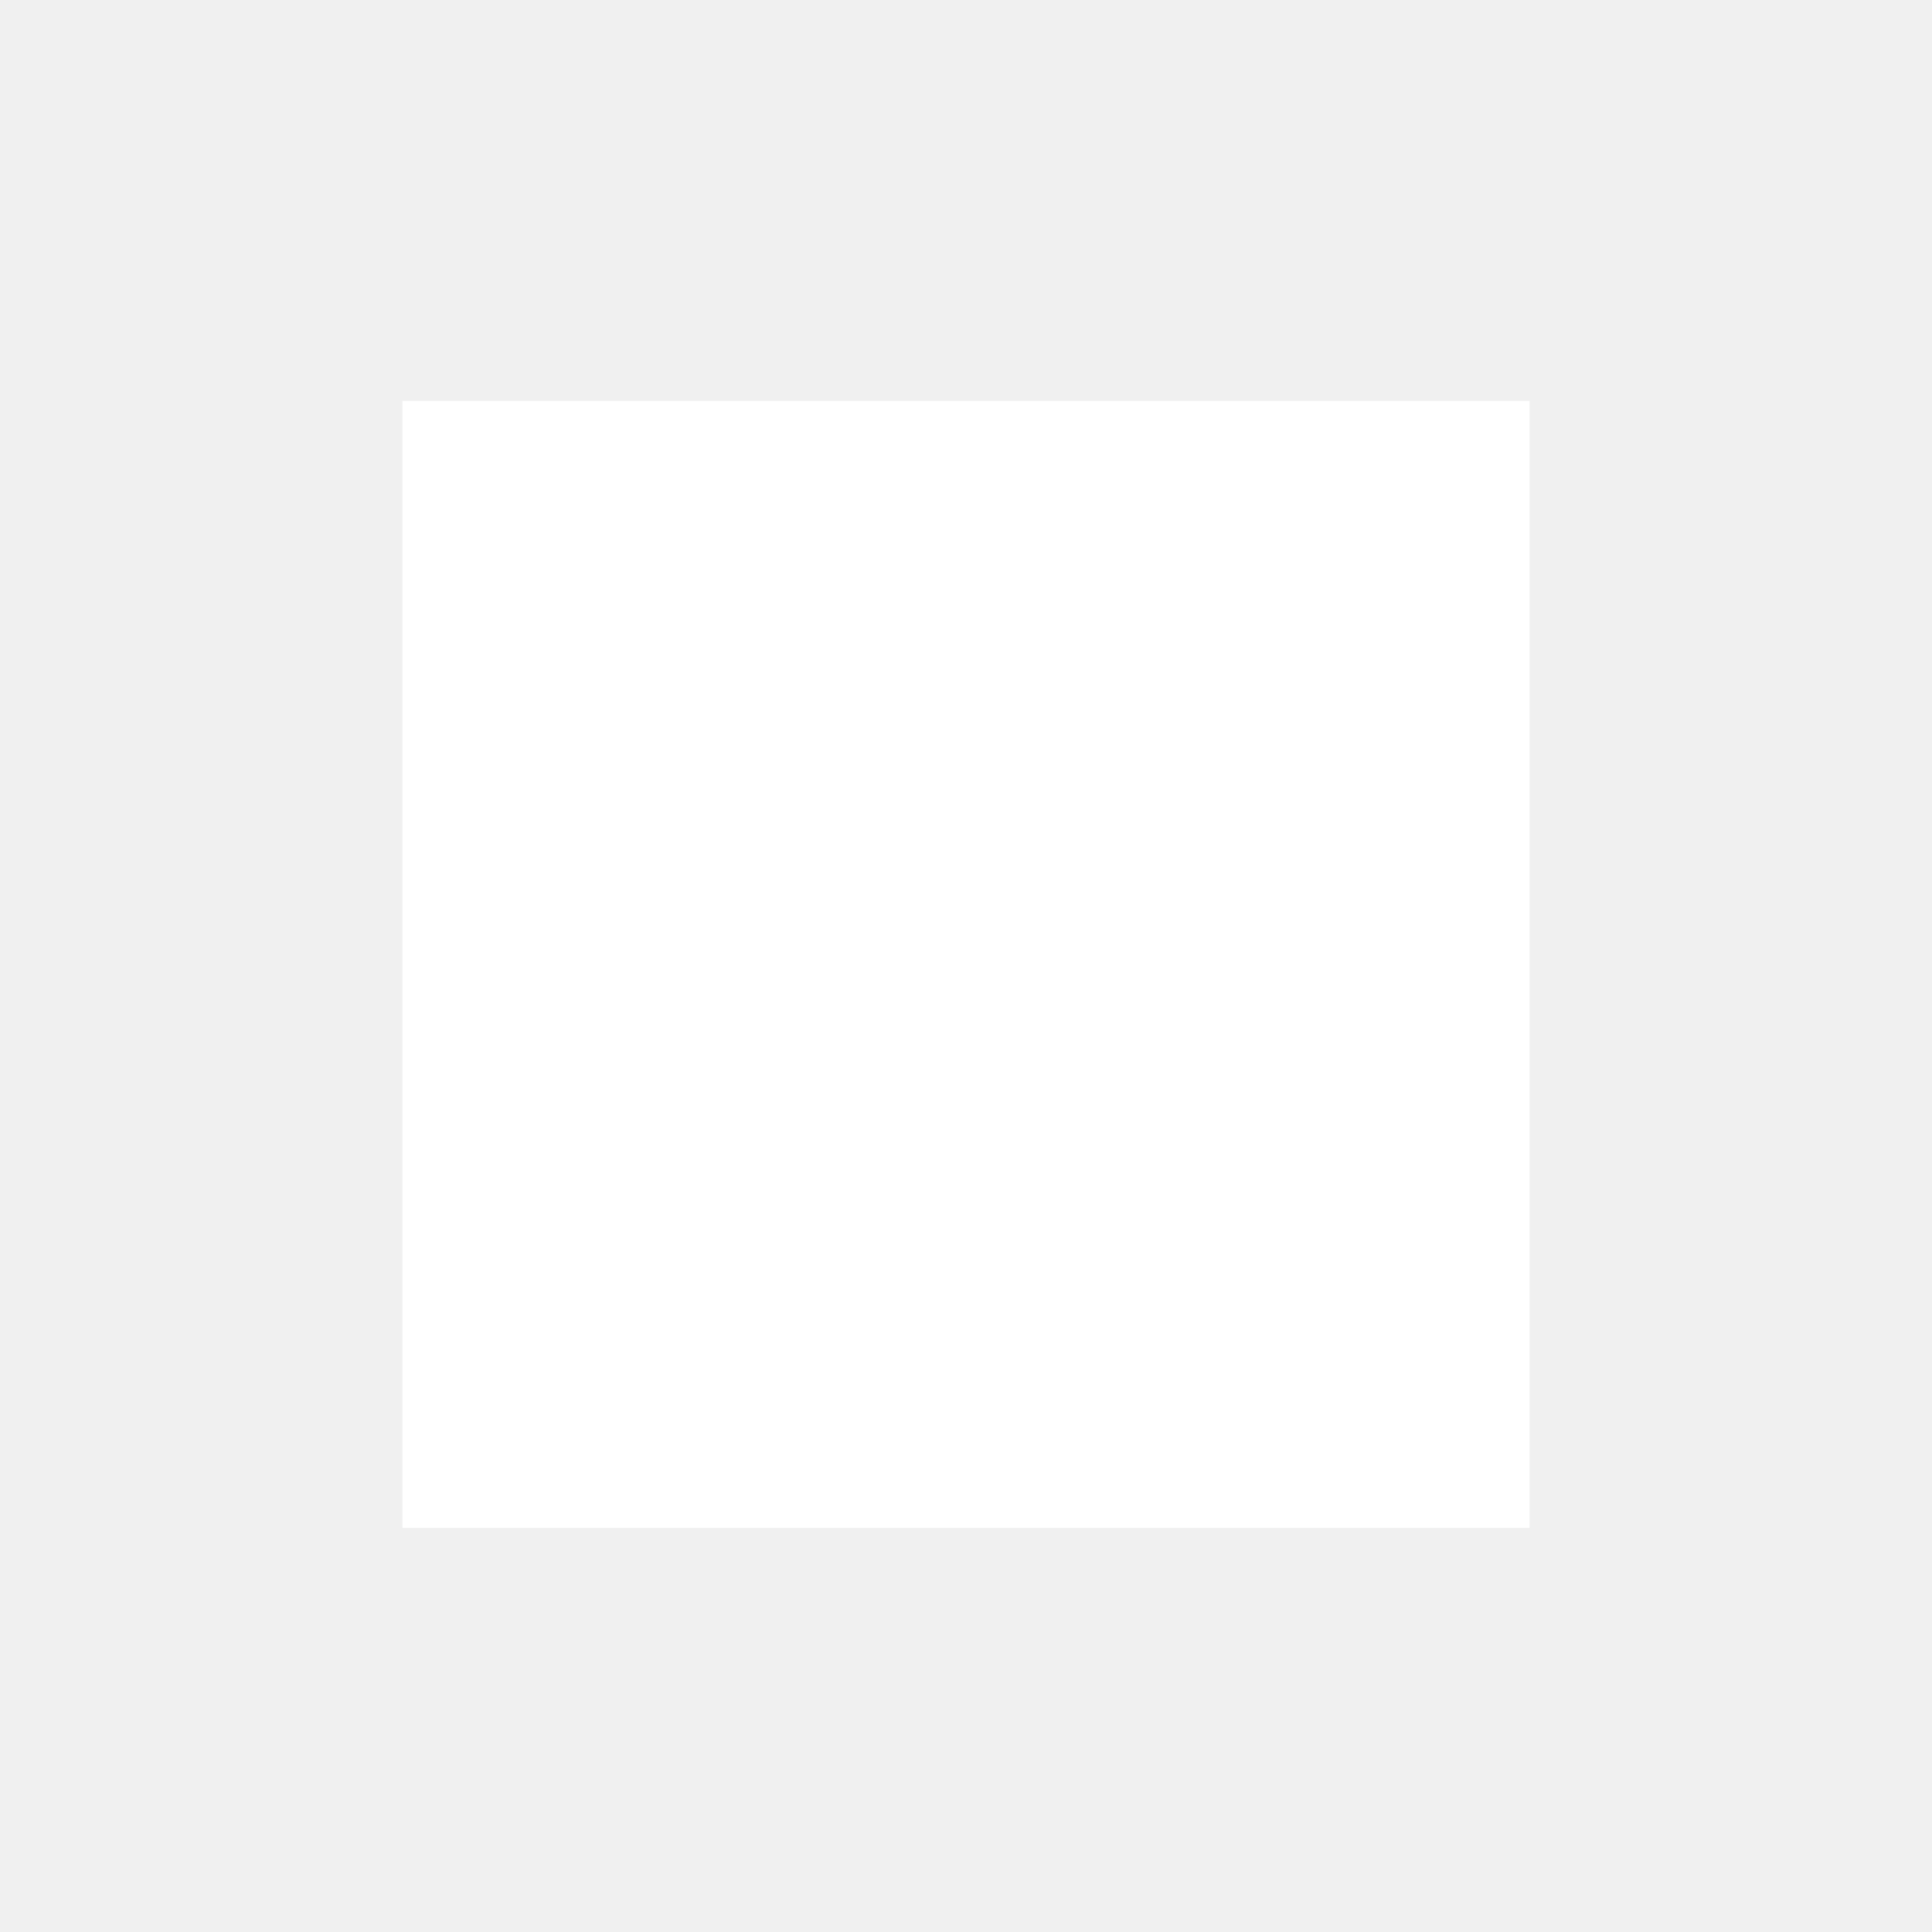
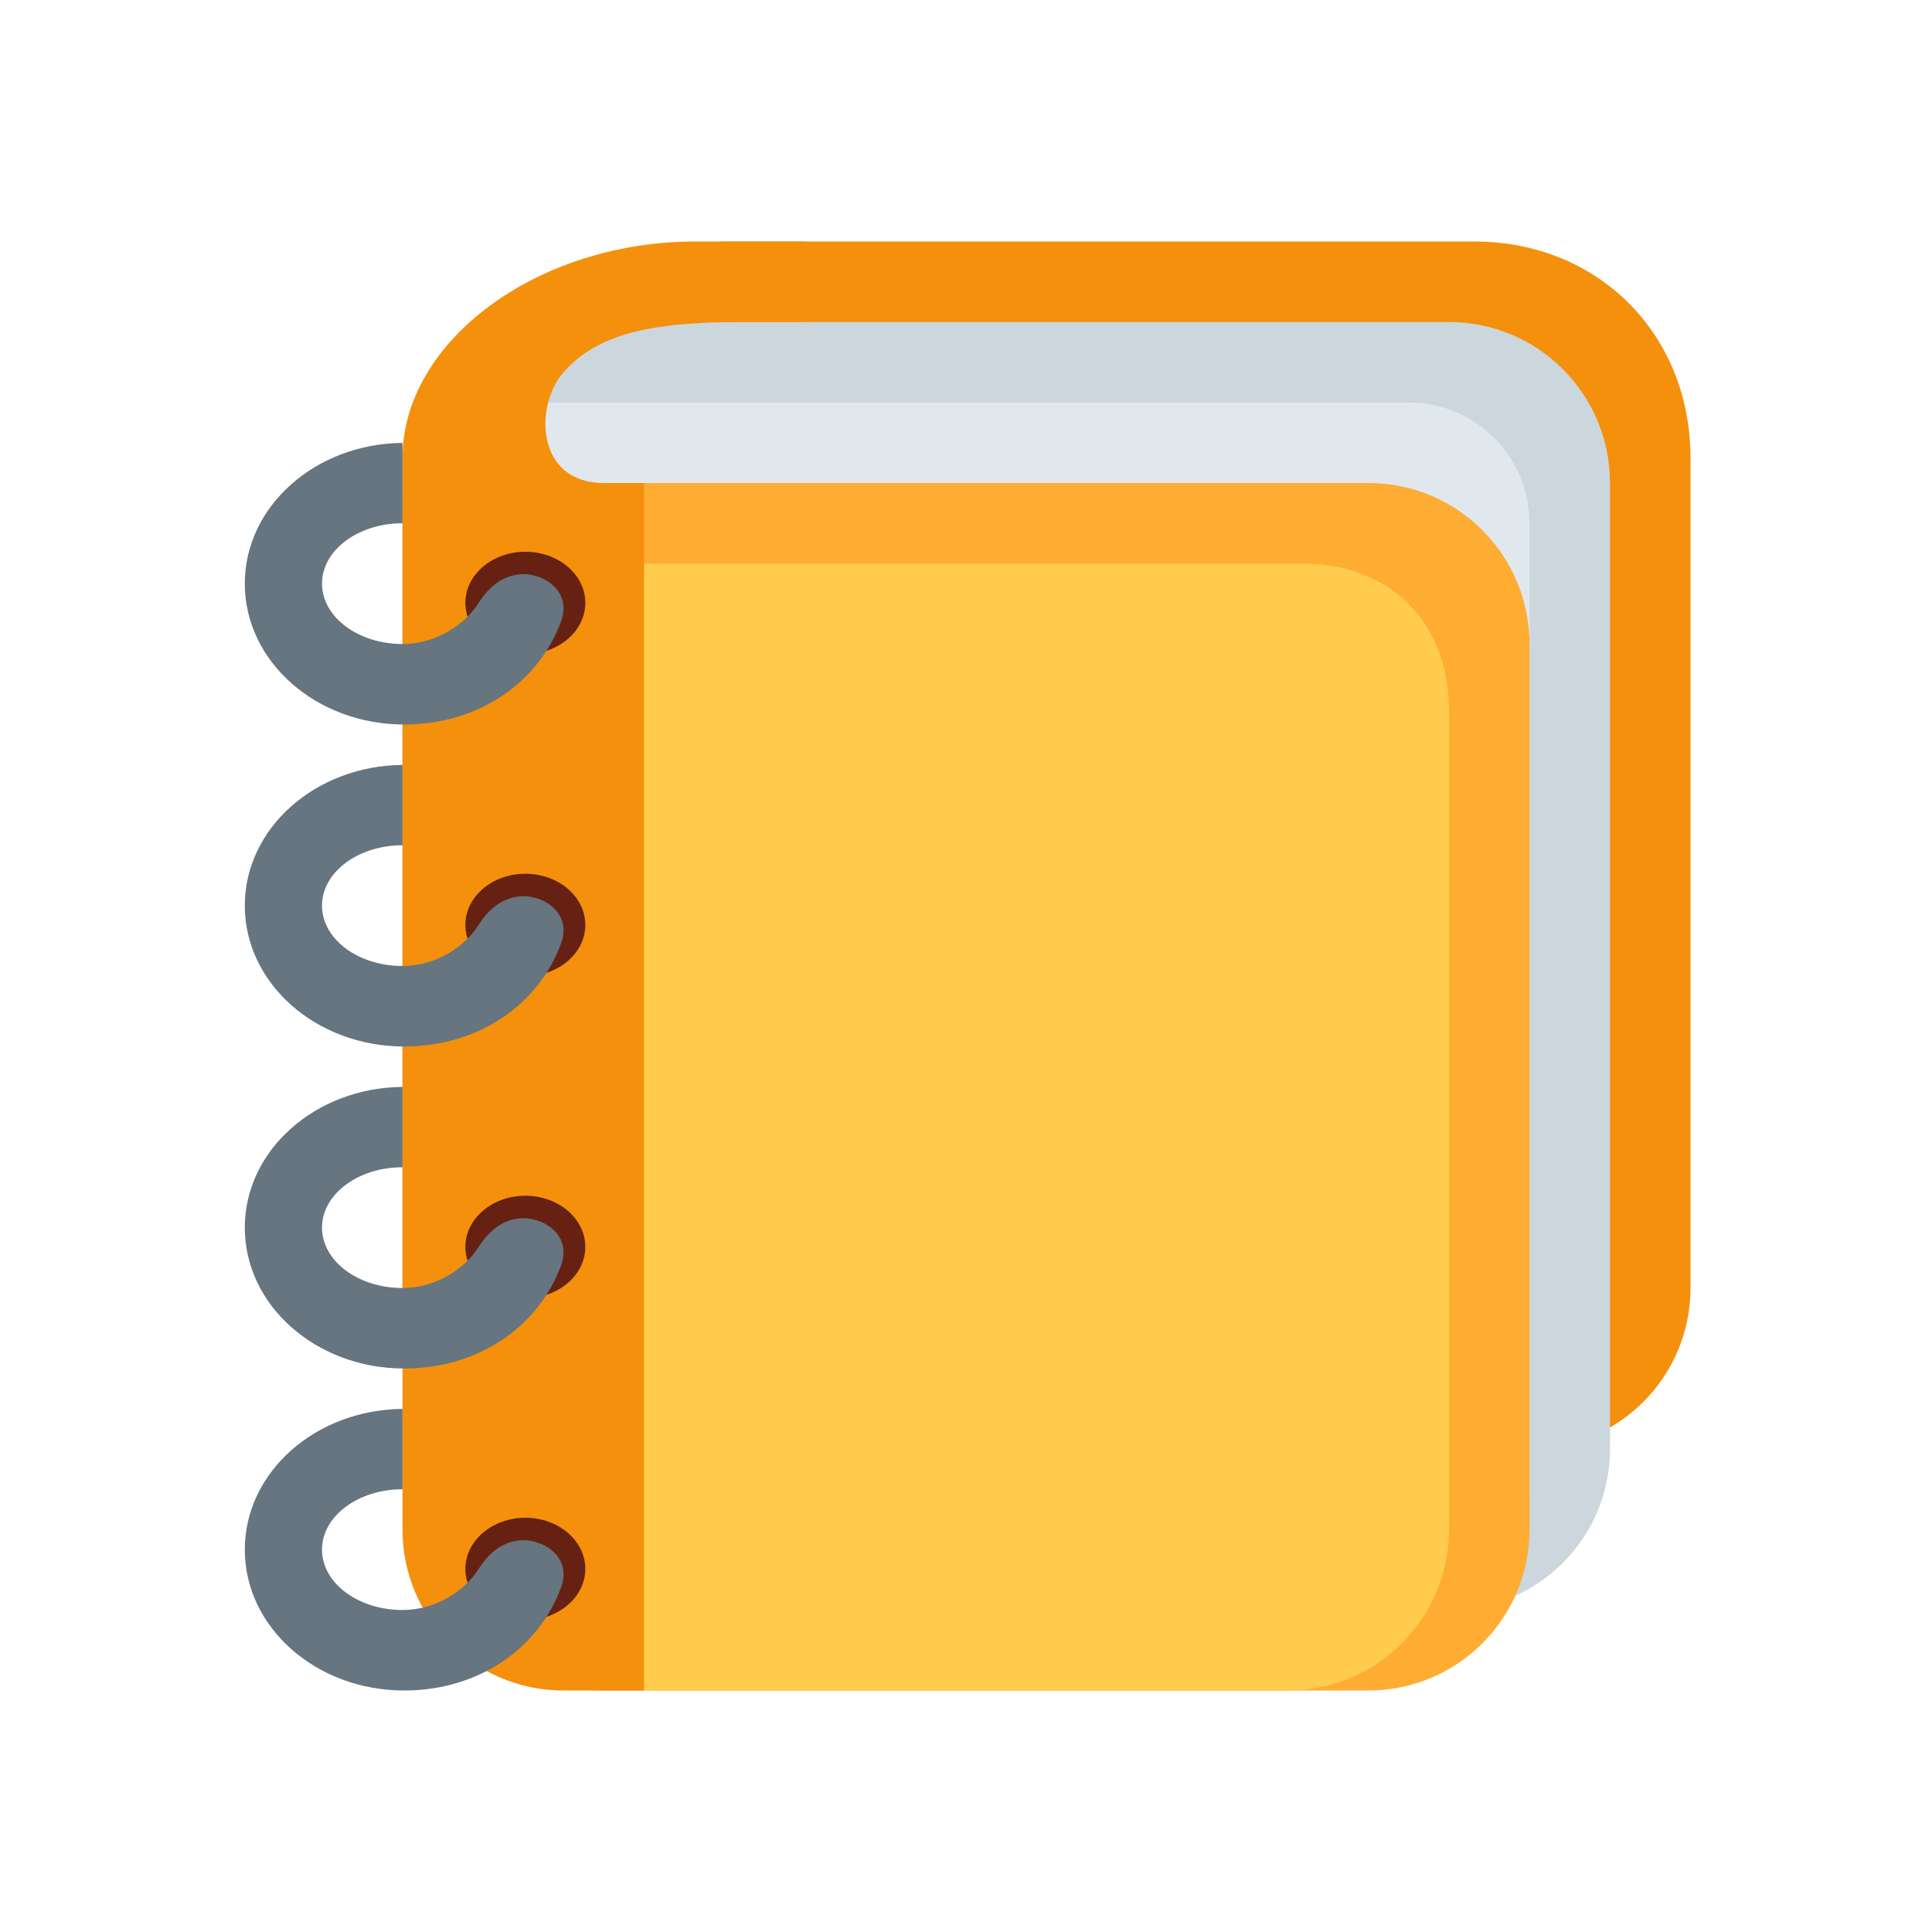
<svg xmlns="http://www.w3.org/2000/svg" width="24" height="24" viewBox="0 0 24 24" fill="none">
-   <g id="emoji-icon/md">
-     <path id="ð" d="M5 18.98H19V4.98H5V18.98Z" fill="white" />
+   <rect width="24" height="24" fill="#F5F5F5" />
+   <g id="Feature Icons and Logos">
+     <path d="M-160 -7140C-160 -7151.05 -151.046 -7160 -140 -7160H1740C1751.05 -7160 1760 -7151.05 1760 -7140V244C1760 255.046 1751.05 264 1740 264H-140C-151.046 264 -160 255.046 -160 244V-7140Z" fill="white" />
+     <g id="Content">
+       <g id="Misc Icons / Emoji Icon">
+         <g id="Misc Icons / Emoji Icon content">
+           <g id="Misc Icons / Emoji Icon grid">
+             <g id="Misc Icons / Emoji Icon grid_2">
+               <g id="Component Group / Misc Icons / Emoji Icon">
+                 <g id="emoji-icon/md">
+                   <g id="ð" clip-path="url(#clip0_381_25439)">
+                     <path id="Vector" d="M21 16C21 17.105 20.105 18 19 18H7C5.896 18 5 17.105 5 16V6.157C5 5.052 7.896 3 9 3H18.312C19.86 3 21 4.156 21 5.688V16Z" fill="#F4900C" />
+                     <path id="Vector_2" d="M20 18C20 19.105 19.105 20 18 20H8C6.896 20 6 19.105 6 18V6C6 3.941 5.989 4 8.5 4H18C19.105 4 20 4.896 20 6V18Z" fill="#CCD6DD" />
+                     <path id="Vector_3" d="M19 18.5C19 19.328 18.328 20 17.5 20H6.5C5.671 20 5 19.328 5 18.5V6.5C5 5.671 5.671 5 6.5 5H17.5C18.328 5 19 5.671 19 6.5V18.5Z" fill="#E1E8ED" />
+                     <path id="Vector_4" d="M19 19C19 20.105 18.105 21 17 21H7.5C6.396 21 5.5 20.105 5.5 19V8C5.5 6.896 6.396 6 7.5 6H17C18.105 6 19 6.896 19 8V19Z" fill="#FFAC33" />
+                     <path id="Vector_5" d="M18 19C18 20.105 17.105 21 16 21H7.5C6.396 21 5.5 20.105 5.5 19V9C5.5 7.896 6.396 7 7.5 7H16.168C17.272 7 18 7.728 18 8.832V19Z" fill="#FFCC4D" />
+                     <path id="Vector_6" d="M7.5 6C6.656 6 6.635 5.039 7 4.625C7.416 4.154 8.062 4 9.219 4H10V3H8.64C6.656 3 5 4.25 5 5.688V19C5 20.105 5.896 21 7 21H8V6H7.5Z" fill="#F4900C" />
+                     <path id="Vector_7" d="M7.271 19.489C7.271 19.84 6.937 20.125 6.526 20.125C6.115 20.125 5.781 19.84 5.781 19.489C5.781 19.139 6.115 18.854 6.526 18.854C6.937 18.854 7.271 19.139 7.271 19.489Z" fill="#662113" />
+                     <path id="Vector_8" d="M6.447 19.136C6.207 19.163 6.051 19.323 5.938 19.5C5.785 19.742 5.435 20 5 20C4.448 20 4 19.665 4 19.25C4 18.835 4.448 18.5 5 18.5V17.502C3.916 17.512 3.041 18.29 3.041 19.25C3.041 20.217 3.927 21 5.02 21C5.947 21 6.694 20.477 6.971 19.715C7.109 19.336 6.736 19.104 6.447 19.136Z" fill="#66757F" />
+                     <path id="Vector_9" d="M7.271 15.489C7.271 15.841 6.937 16.125 6.526 16.125C6.115 16.125 5.781 15.841 5.781 15.489C5.781 15.139 6.115 14.854 6.526 14.854C6.937 14.854 7.271 15.139 7.271 15.489Z" fill="#662113" />
+                     <path id="Vector_10" d="M6.447 15.136C6.207 15.163 6.051 15.323 5.938 15.5C5.785 15.742 5.435 16 5 16C4.448 16 4 15.665 4 15.25C4 14.835 4.448 14.5 5 14.5V13.502C3.916 13.512 3.041 14.29 3.041 15.25C3.041 16.217 3.927 17 5.02 17C5.947 17 6.694 16.477 6.971 15.716C7.109 15.336 6.736 15.104 6.447 15.136Z" fill="#66757F" />
+                     <path id="Vector_11" d="M7.271 11.489C7.271 11.841 6.937 12.125 6.526 12.125C6.115 12.125 5.781 11.841 5.781 11.489C5.781 11.139 6.115 10.854 6.526 10.854C6.937 10.854 7.271 11.139 7.271 11.489Z" fill="#662113" />
+                     <path id="Vector_12" d="M6.447 11.136C6.207 11.163 6.051 11.323 5.938 11.5C5.785 11.742 5.435 12 5 12C4.448 12 4 11.665 4 11.25C4 10.835 4.448 10.5 5 10.5V9.502C3.916 9.512 3.041 10.29 3.041 11.25C3.041 12.217 3.927 13 5.02 13C5.947 13 6.694 12.477 6.971 11.716C7.109 11.336 6.736 11.104 6.447 11.136Z" fill="#66757F" />
+                     <path id="Vector_13" d="M7.271 7.489C7.271 7.84 6.937 8.125 6.526 8.125C6.115 8.125 5.781 7.84 5.781 7.489C5.781 7.139 6.115 6.854 6.526 6.854C6.937 6.854 7.271 7.138 7.271 7.489Z" fill="#662113" />
+                     <path id="Vector_14" d="M6.447 7.135C6.207 7.163 6.051 7.323 5.938 7.5C5.785 7.742 5.435 8 5 8C4.448 8 4 7.664 4 7.25C4 6.835 4.448 6.5 5 6.5V5.502C3.917 5.512 3.041 6.289 3.041 7.25C3.041 8.217 3.927 9 5.02 9C5.947 9 6.694 8.477 6.971 7.715C7.109 7.336 6.736 7.103 6.447 7.135Z" fill="#66757F" />
+                   </g>
+                 </g>
+               </g>
+             </g>
+           </g>
+         </g>
+       </g>
+     </g>
  </g>
+   <defs>
+     <clipPath id="clip0_381_25439">
+       <rect width="18" height="18" fill="white" transform="translate(3 3)" />
+     </clipPath>
+   </defs>
</svg>
